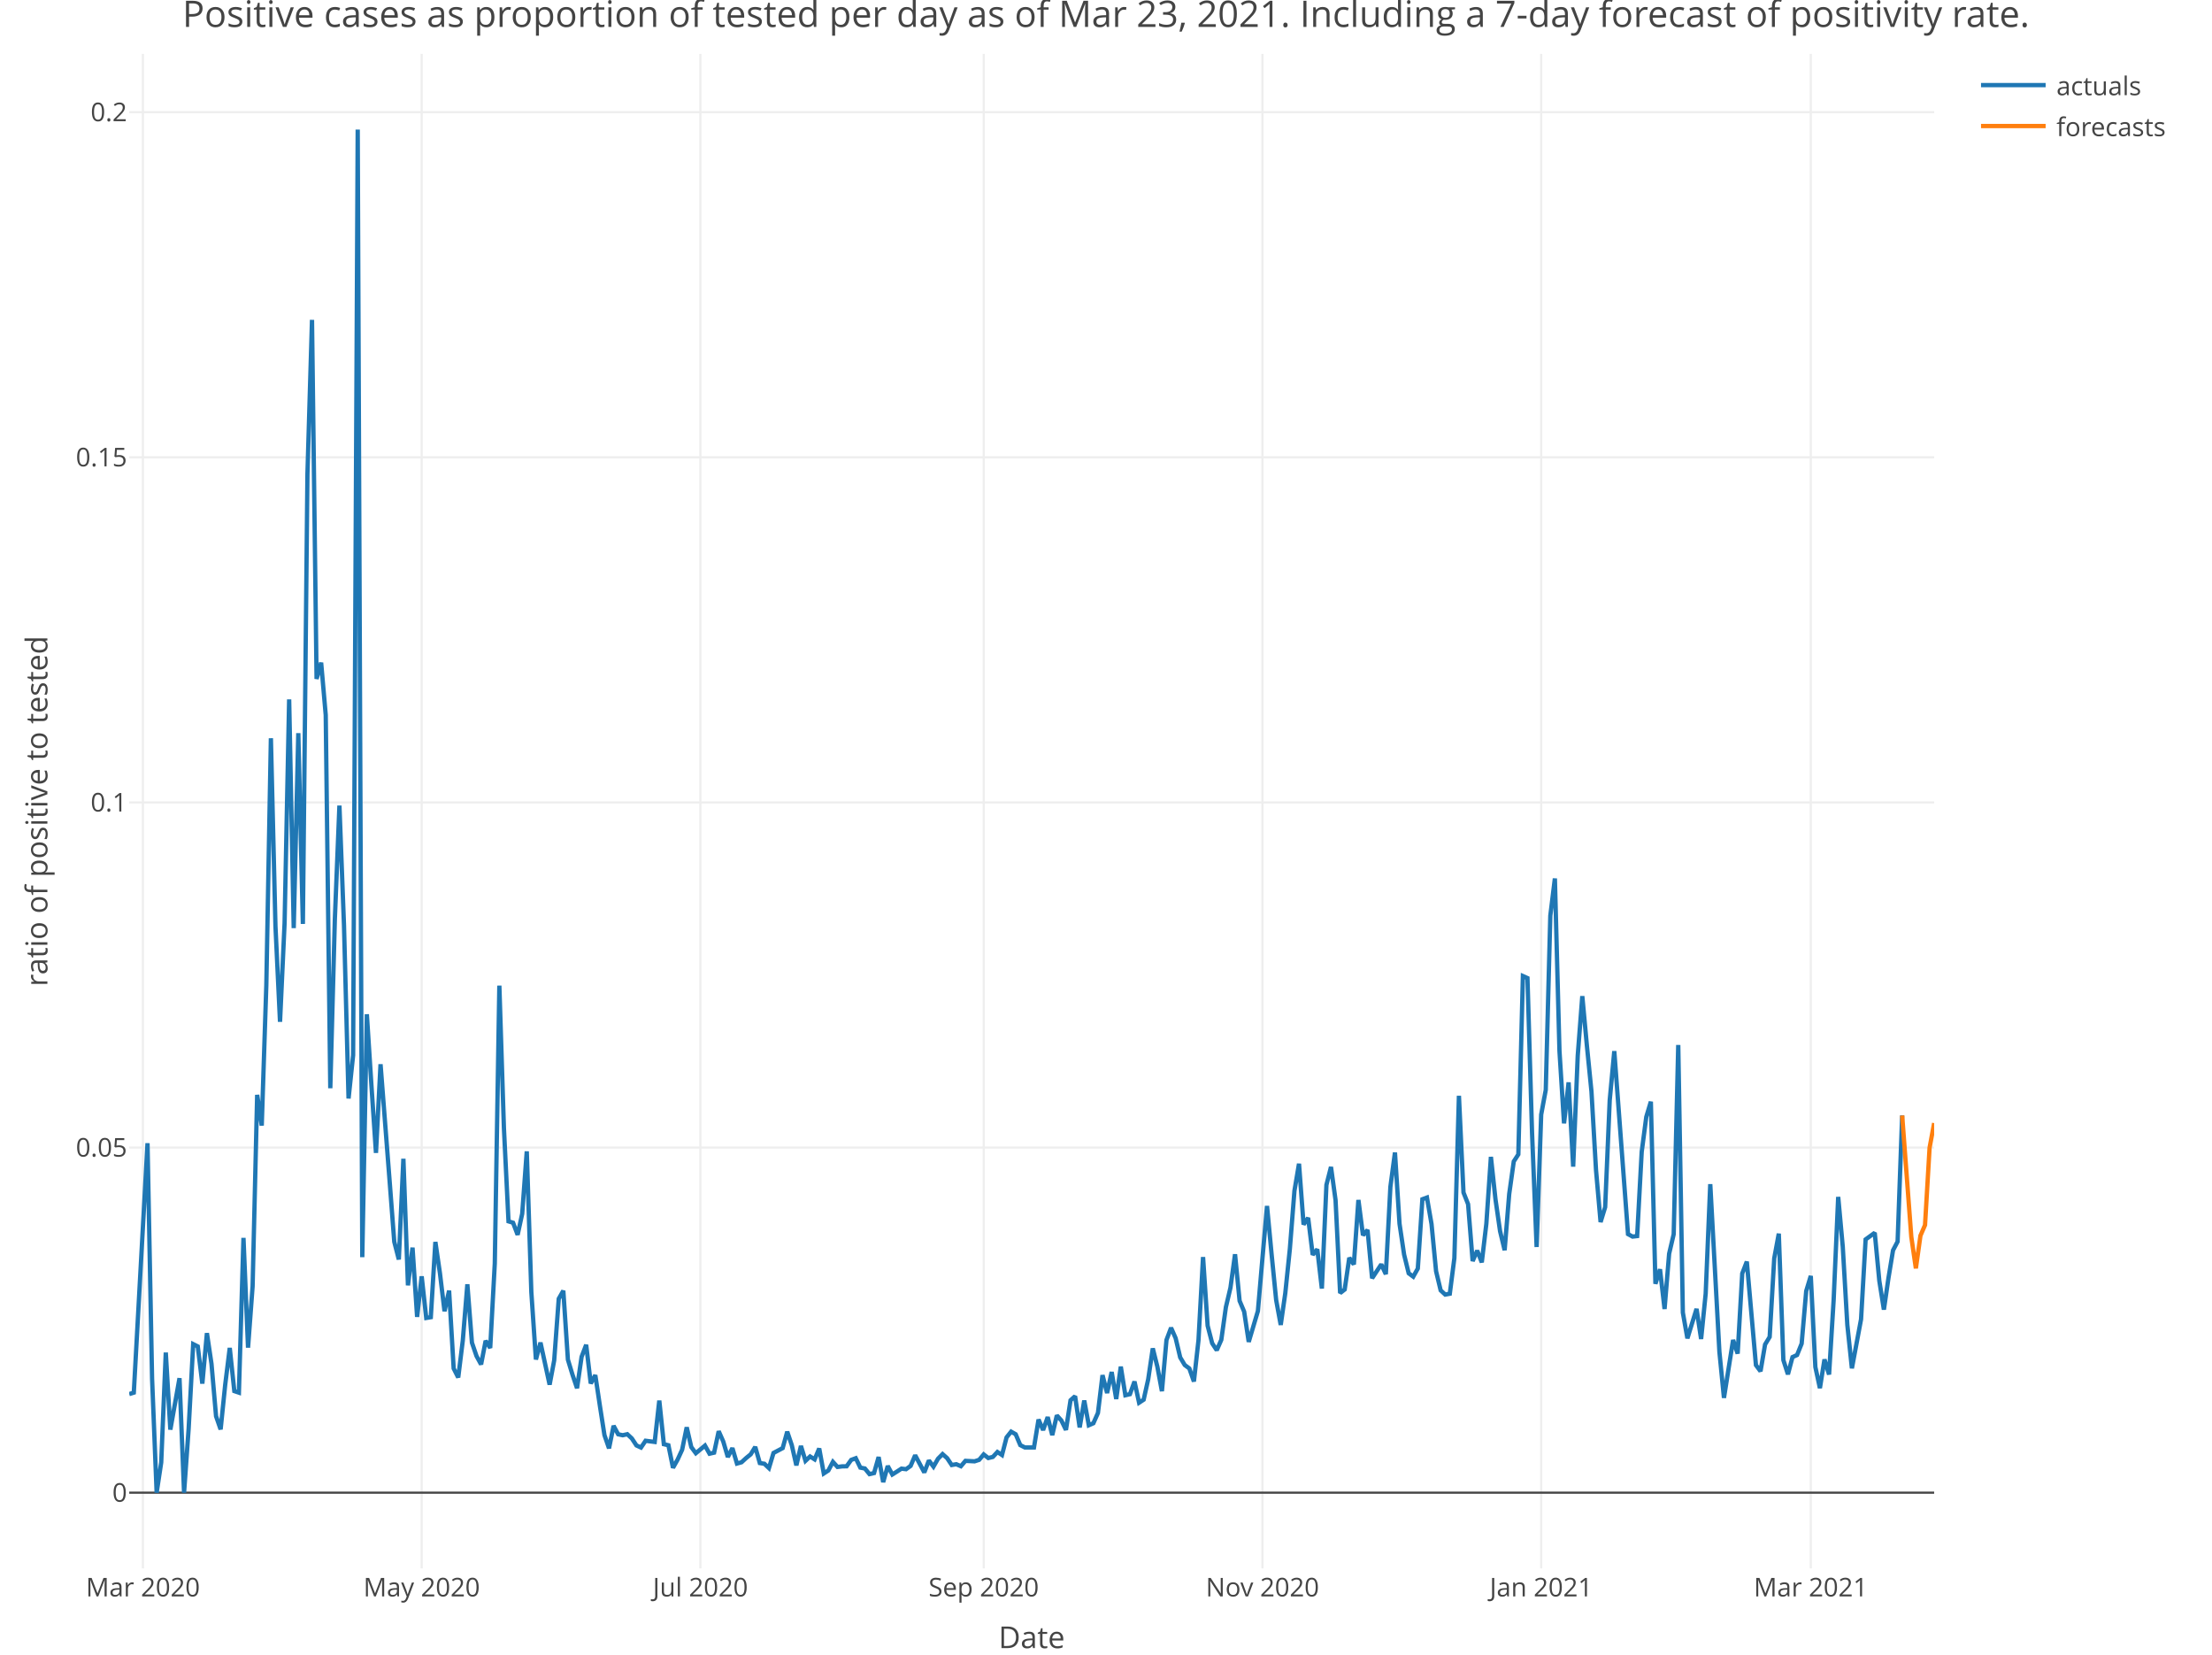
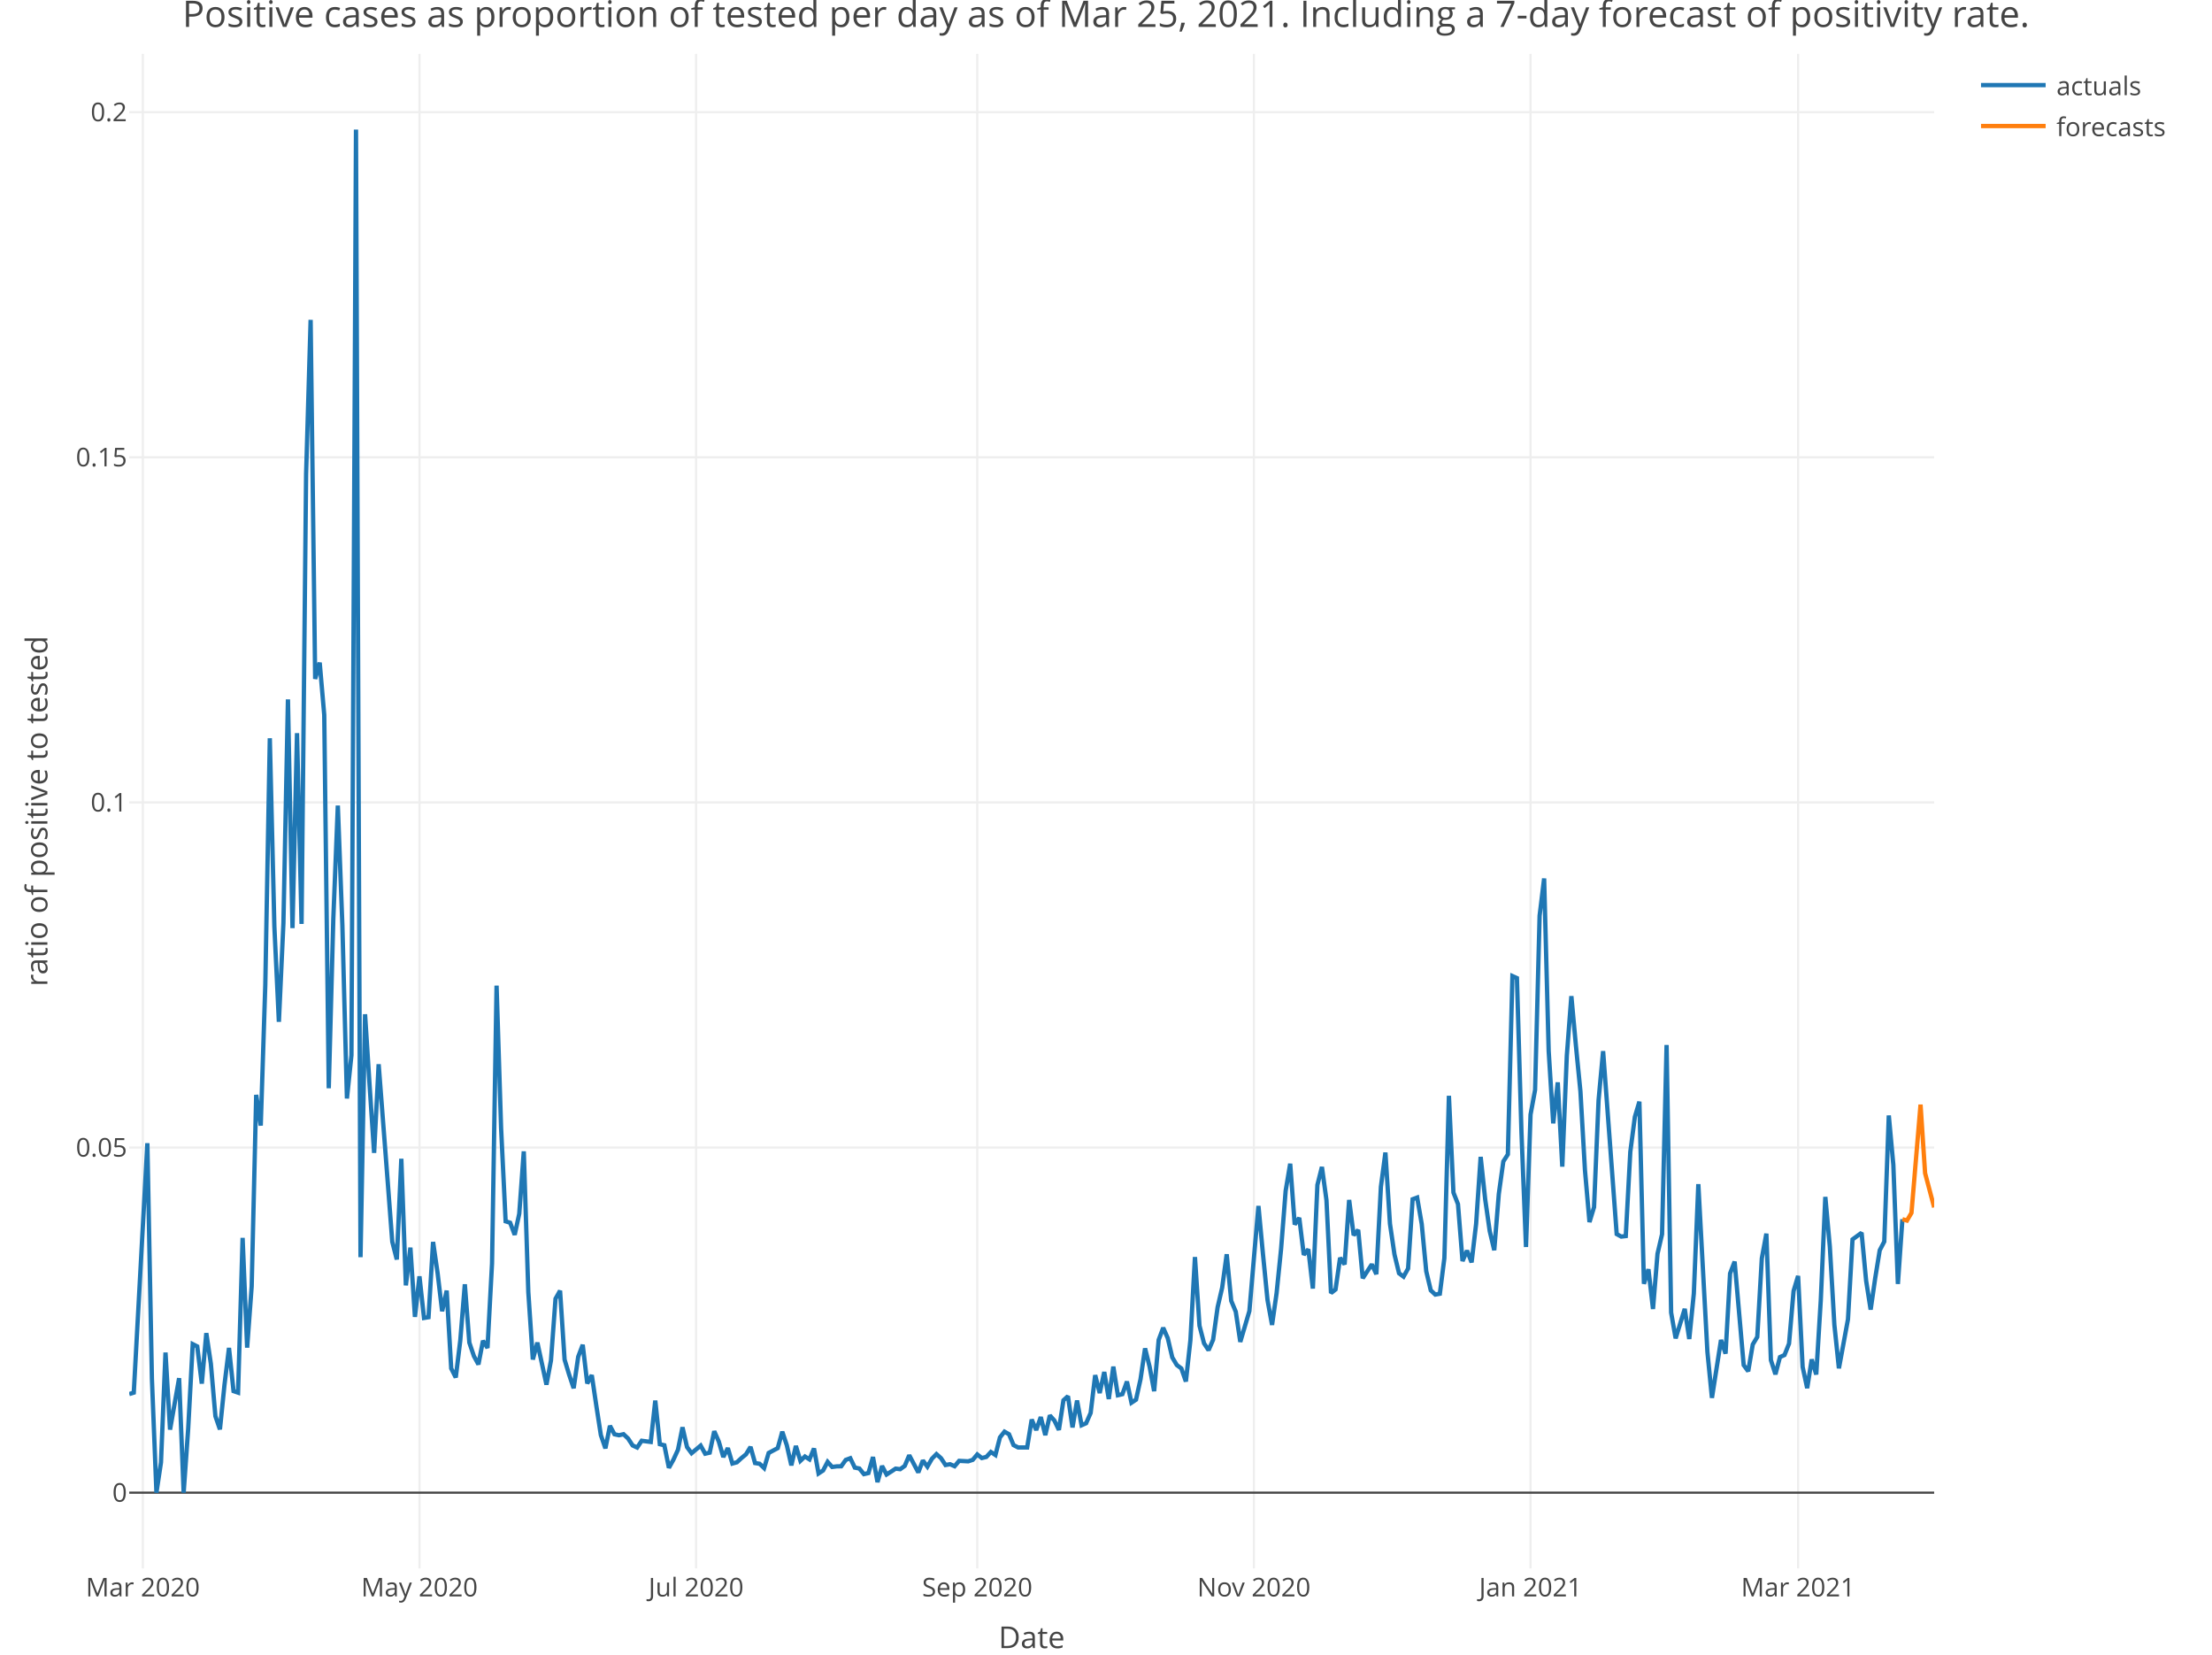
<svg xmlns="http://www.w3.org/2000/svg" class="main-svg" width="1027" height="768" style="" viewBox="0 0 1027 768">
  <rect x="0" y="0" width="1027" height="768" style="fill: rgb(255, 255, 255); fill-opacity: 1;" />
-   <defs id="defs-77b682">
+   <defs id="defs-ffeb6c">
    <g class="clips">
-       <clipPath id="clip77b682xyplot" class="plotclip">
+       <clipPath id="clipffeb6cxyplot" class="plotclip">
        <rect width="838" height="703" />
      </clipPath>
-       <clipPath class="axesclip" id="clip77b682x">
+       <clipPath class="axesclip" id="clipffeb6cx">
        <rect x="60" y="0" width="838" height="768" />
      </clipPath>
-       <clipPath class="axesclip" id="clip77b682y">
+       <clipPath class="axesclip" id="clipffeb6cy">
        <rect x="0" y="25" width="1027" height="703" />
      </clipPath>
-       <clipPath class="axesclip" id="clip77b682xy">
+       <clipPath class="axesclip" id="clipffeb6cxy">
        <rect x="60" y="25" width="838" height="703" />
      </clipPath>
    </g>
    <g class="gradients" />
  </defs>
  <g class="bglayer" />
  <g class="layer-below">
    <g class="imagelayer" />
    <g class="shapelayer" />
  </g>
  <g class="cartesianlayer">
    <g class="subplot xy">
      <g class="layer-subplot">
        <g class="shapelayer" />
        <g class="imagelayer" />
      </g>
      <g class="gridlayer">
        <g class="x">
-           <path class="xgrid crisp" transform="translate(66.36,0)" d="M0,25v703" style="stroke: rgb(238, 238, 238); stroke-opacity: 1; stroke-width: 1px;" />
-           <path class="xgrid crisp" transform="translate(195.78,0)" d="M0,25v703" style="stroke: rgb(238, 238, 238); stroke-opacity: 1; stroke-width: 1px;" />
-           <path class="xgrid crisp" transform="translate(325.19,0)" d="M0,25v703" style="stroke: rgb(238, 238, 238); stroke-opacity: 1; stroke-width: 1px;" />
-           <path class="xgrid crisp" transform="translate(456.72,0)" d="M0,25v703" style="stroke: rgb(238, 238, 238); stroke-opacity: 1; stroke-width: 1px;" />
-           <path class="xgrid crisp" transform="translate(586.14,0)" d="M0,25v703" style="stroke: rgb(238, 238, 238); stroke-opacity: 1; stroke-width: 1px;" />
-           <path class="xgrid crisp" transform="translate(715.55,0)" d="M0,25v703" style="stroke: rgb(238, 238, 238); stroke-opacity: 1; stroke-width: 1px;" />
-           <path class="xgrid crisp" transform="translate(840.72,0)" d="M0,25v703" style="stroke: rgb(238, 238, 238); stroke-opacity: 1; stroke-width: 1px;" />
+           <path class="xgrid crisp" transform="translate(66.32,0)" d="M0,25v703" style="stroke: rgb(238, 238, 238); stroke-opacity: 1; stroke-width: 1px;" />
+           <path class="xgrid crisp" transform="translate(194.75,0)" d="M0,25v703" style="stroke: rgb(238, 238, 238); stroke-opacity: 1; stroke-width: 1px;" />
+           <path class="xgrid crisp" transform="translate(323.19,0)" d="M0,25v703" style="stroke: rgb(238, 238, 238); stroke-opacity: 1; stroke-width: 1px;" />
+           <path class="xgrid crisp" transform="translate(453.73,0)" d="M0,25v703" style="stroke: rgb(238, 238, 238); stroke-opacity: 1; stroke-width: 1px;" />
+           <path class="xgrid crisp" transform="translate(582.17,0)" d="M0,25v703" style="stroke: rgb(238, 238, 238); stroke-opacity: 1; stroke-width: 1px;" />
+           <path class="xgrid crisp" transform="translate(710.61,0)" d="M0,25v703" style="stroke: rgb(238, 238, 238); stroke-opacity: 1; stroke-width: 1px;" />
+           <path class="xgrid crisp" transform="translate(834.83,0)" d="M0,25v703" style="stroke: rgb(238, 238, 238); stroke-opacity: 1; stroke-width: 1px;" />
        </g>
        <g class="y">
          <path class="ygrid crisp" transform="translate(0,532.65)" d="M60,0h838" style="stroke: rgb(238, 238, 238); stroke-opacity: 1; stroke-width: 1px;" />
          <path class="ygrid crisp" transform="translate(0,372.46)" d="M60,0h838" style="stroke: rgb(238, 238, 238); stroke-opacity: 1; stroke-width: 1px;" />
          <path class="ygrid crisp" transform="translate(0,212.26)" d="M60,0h838" style="stroke: rgb(238, 238, 238); stroke-opacity: 1; stroke-width: 1px;" />
          <path class="ygrid crisp" transform="translate(0,52.06)" d="M60,0h838" style="stroke: rgb(238, 238, 238); stroke-opacity: 1; stroke-width: 1px;" />
        </g>
      </g>
      <g class="zerolinelayer">
        <path class="yzl zl crisp" transform="translate(0,692.85)" d="M60,0h838" style="stroke: rgb(68, 68, 68); stroke-opacity: 1; stroke-width: 1px;" />
      </g>
      <path class="xlines-below" />
      <path class="ylines-below" />
      <g class="overlines-below" />
      <g class="xaxislayer-below" />
      <g class="yaxislayer-below" />
      <g class="overaxes-below" />
-       <g class="plot" transform="translate(60, 25)" clip-path="url('#clip77b682xyplot')">
+       <g class="plot" transform="translate(60, 25)" clip-path="url('#clipffeb6cxyplot')">
        <g class="scatterlayer mlayer">
-           <g class="trace scatter trace5e4c7c" style="stroke-miterlimit: 2; opacity: 1;">
+           <g class="trace scatter trace2c03f6" style="stroke-miterlimit: 2; opacity: 1;">
            <g class="fills" />
            <g class="errorbars" />
            <g class="lines">
-               <path class="js-line" d="M0,622.08L2.12,621.42L8.49,505.63L10.61,614.89L12.73,667.85L14.85,653.8L16.97,602.8L19.09,638.59L23.34,614.7L25.46,667.85L27.58,638.18L29.7,598.9L31.82,599.97L33.94,617.23L36.07,593.79L38.19,608L40.31,632.36L42.43,638.47L44.55,617.81L46.67,600.66L48.79,620.7L50.92,621.42L53.04,549.58L55.16,600.54L57.28,572.07L59.4,483.2L61.52,497.46L63.65,432.27L65.77,317.67L67.89,404.9L70.01,449.29L72.13,403.44L74.25,299.64L76.37,405.8L78.5,315.31L80.62,403.85L82.74,194.99L84.86,123.47L86.98,290.13L89.1,282.57L91.23,306.88L93.35,480.13L95.47,401.54L97.59,348.91L99.71,404.5L101.83,484.89L103.95,464.79L106.08,35.15L108.2,558.54L110.32,445.78L112.44,478.64L114.56,510.14L116.68,468.98L120.93,523.68L123.05,551.37L125.17,559.61L127.29,512.85L129.41,571.63L131.53,554.1L133.66,586.26L135.78,567.44L137.9,586.75L140.02,586.4L142.14,551.47L144.26,566L146.38,583.63L148.51,574.06L150.63,610.19L152.75,614.38L154.87,597.21L156.99,571.12L159.11,598.21L161.24,604.43L163.36,608.32L165.48,597.34L167.6,600.68L169.72,561.46L171.84,432.5L173.96,498.58L176.09,541.9L178.21,542.55L180.33,548.15L182.45,538.38L184.57,509.42L186.69,574.73L188.82,606.03L190.94,598.19L195.18,617.71L197.3,606.46L199.42,577.83L201.54,574.11L203.67,606.1L205.79,613.07L207.91,619.36L210.03,604.76L212.15,599.22L214.27,617.15L216.39,613.3L218.52,627.52L220.64,641.13L222.76,647.27L224.88,636.81L227,640.74L229.12,641.19L231.25,640.71L233.37,642.7L235.49,645.92L237.61,646.9L239.73,643.75L243.97,644.3L246.1,625.1L248.22,645.35L250.34,645.84L252.46,656.3L254.58,652.54L256.7,647.93L258.83,637.5L260.95,646.68L263.07,649.53L267.31,646L269.43,649.76L271.55,649.27L273.68,639.33L275.8,644.1L277.92,651.29L280.04,647.16L282.16,654.33L284.28,653.74L286.41,651.78L288.53,650.06L290.65,646.61L292.77,654.1L294.89,654.43L297.01,656.44L299.13,649.41L303.38,647.17L305.5,639.54L307.62,645.81L309.74,655.16L311.86,646.16L313.98,653.06L316.11,651.06L318.23,652.39L320.35,647.33L322.47,658.93L324.59,657.55L326.71,653.55L328.84,655.91L330.96,655.64L333.08,655.6L335.2,652.64L337.32,651.86L339.44,656.22L341.56,656.63L343.69,659.23L345.81,658.74L347.93,651.31L350.05,662.95L352.17,655.46L354.29,659.41L356.42,658.07L358.54,656.69L360.66,656.95L362.78,655.44L364.9,650.49L369.14,658.45L371.27,652.9L373.39,655.77L375.51,652.09L377.63,649.95L379.75,651.84L381.87,655.01L383.99,654.64L386.12,655.57L388.24,653.08L392.48,653.3L394.6,652.61L396.72,650.1L398.85,651.77L400.97,651.26L403.09,648.97L405.21,650.37L407.33,642.19L409.45,639.53L411.57,640.73L413.7,645.77L415.82,646.85L420.06,646.86L422.18,633.9L424.3,638.78L426.43,632.76L428.55,641.13L430.67,631.99L432.79,634.36L434.91,638.71L437.03,624.97L439.15,623.07L441.28,637.56L443.4,625.07L445.52,636.55L447.64,635.62L449.76,630.84L451.88,613.3L454.01,621.6L456.13,611.84L458.25,624.37L460.37,609.35L462.49,622.62L464.61,622.13L466.73,616.26L468.86,626.08L470.98,624.69L473.1,615.19L475.22,600.87L477.34,609.34L479.46,620.74L481.58,596.96L483.71,591.32L485.83,596.12L487.95,605.07L490.07,608.61L492.19,610.18L494.31,616.24L496.44,597.06L498.56,558.47L500.68,590.32L502.8,598.51L504.92,601.72L507.04,596.88L509.16,581.74L511.29,572.69L513.41,557.19L515.53,578.81L517.65,583.84L519.77,597.85L524.02,583.55L526.14,559.02L528.26,534.77L530.38,557.15L532.5,578.42L534.62,589.98L536.74,575.25L538.87,554.62L540.99,527.74L543.11,515.16L545.23,543.38L547.35,540.29L549.47,557.44L551.59,554.88L553.72,573.11L555.84,525L557.96,516.66L560.08,532.08L562.2,575.19L564.32,573.54L566.45,558.83L568.57,561.9L570.69,531.98L572.81,548.35L574.93,545.91L577.05,568.32L581.3,561.88L583.42,566.43L585.54,525.89L587.66,509.97L589.78,543.03L591.9,557.32L594.03,566.01L596.15,567.58L598.27,563.81L600.39,531.65L602.51,530.86L604.63,543.11L606.75,565.06L608.88,573.94L611,575.9L613.12,575.51L615.24,558.98L617.36,483.63L619.48,528.53L621.61,533.92L623.73,560.34L625.85,555.49L627.97,560.95L630.09,543.05L632.21,511.99L634.33,531.69L636.46,546.47L638.58,555.31L640.7,529.24L642.82,514.11L644.94,510.83L647.06,428.06L649.18,429L651.31,500.87L653.43,553.82L655.55,492.37L657.67,480.92L659.79,400.04L661.91,382.75L664.04,462.85L666.16,496.43L668.28,477.4L670.4,516.53L672.52,464.99L674.64,437.37L676.76,460.25L678.89,481.58L681.01,518.12L683.13,542.24L685.25,535.31L687.37,485.67L689.49,462.9L695.86,547.82L697.98,548.98L700.1,548.74L702.22,509.64L704.34,493.44L706.47,486.36L708.59,570.9L710.71,564.15L712.83,582.6L714.95,556.94L717.07,547.88L719.19,460.05L721.32,584.25L723.44,596.21L727.68,582.53L729.8,596.52L731.92,575.5L734.05,524.65L738.29,602.43L740.41,623.85L744.65,596.97L746.77,603.31L748.9,566.1L751.02,560.6L755.26,608.64L757.38,611.49L759.5,599.06L761.63,595.56L763.75,559.07L765.87,547.61L767.99,606.29L770.11,612.9L772.23,604.92L774.35,603.95L776.48,598.67L778.6,574.24L780.72,567.25L782.84,609.51L784.96,619.33L787.08,606L789.21,613L791.33,578.51L793.45,530.56L795.57,553.71L797.69,589.98L799.81,610.13L804.06,587.36L806.18,550.3L810.42,547.22L812.54,569.5L814.66,582.88L816.78,568.25L818.91,555.34L821.03,551.3L823.15,492.76" style="vector-effect: non-scaling-stroke; fill: none; stroke: rgb(31, 119, 180); stroke-opacity: 1; stroke-width: 2px; opacity: 1;" />
+               <path class="js-line" d="M0,622.08L2.11,621.42L8.42,505.63L10.53,614.89L12.63,667.85L14.74,653.8L16.84,602.8L18.95,638.59L23.16,614.7L25.27,667.85L27.37,638.18L29.48,598.9L31.58,599.97L33.69,617.23L35.79,593.79L37.9,608L40.01,632.36L42.11,638.47L44.22,617.81L46.32,600.66L48.43,620.7L50.53,621.42L52.64,549.58L54.74,600.54L56.85,572.07L58.95,483.2L61.06,497.46L63.17,432.27L65.27,317.67L67.38,404.9L69.48,449.29L71.59,403.44L73.69,299.64L75.8,405.8L77.9,315.31L80.01,403.85L82.12,194.99L84.22,123.47L86.33,290.13L88.43,282.57L90.54,306.88L92.64,480.13L94.75,401.54L96.85,348.91L98.96,404.5L101.07,484.89L103.17,464.79L105.28,35.15L107.38,558.54L109.49,445.78L111.59,478.64L113.7,510.14L115.8,468.98L120.02,523.68L122.12,551.37L124.23,559.61L126.33,512.85L128.44,571.63L130.54,554.1L132.65,586.26L134.75,567.44L136.86,586.75L138.96,586.4L141.07,551.47L143.18,566L145.28,583.63L147.39,574.06L149.49,610.19L151.6,614.38L153.7,597.21L155.81,571.12L157.91,598.21L160.02,604.43L162.13,608.32L164.23,597.34L166.34,600.68L168.44,561.46L170.55,432.5L172.65,498.58L174.76,541.9L176.86,542.55L178.97,548.15L181.08,538.38L183.18,509.42L185.29,574.73L187.39,606.03L189.5,598.19L193.71,617.71L195.81,606.46L197.92,577.83L200.03,574.11L202.13,606.1L204.24,613.07L206.34,619.36L208.45,604.76L210.55,599.22L212.66,617.15L214.76,613.3L216.87,627.52L218.97,641.13L221.08,647.27L223.19,636.81L225.29,640.74L227.4,641.19L229.5,640.71L231.61,642.7L233.71,645.92L235.82,646.9L237.92,643.75L242.14,644.3L244.24,625.1L246.35,645.35L248.45,645.84L250.56,656.3L252.66,652.54L254.77,647.93L256.87,637.5L258.98,646.68L261.09,649.53L265.3,646L267.4,649.76L269.51,649.27L271.61,639.33L273.72,644.1L275.82,651.29L277.93,647.16L280.04,654.33L282.14,653.74L284.25,651.78L286.35,650.06L288.46,646.61L290.56,654.1L292.67,654.43L294.77,656.44L296.88,649.41L301.09,647.17L303.2,639.54L305.3,645.81L307.41,655.16L309.51,646.16L311.62,653.06L313.72,651.06L315.83,652.39L317.93,647.33L320.04,658.93L322.15,657.55L324.25,653.55L326.36,655.91L328.46,655.64L330.57,655.6L332.67,652.64L334.78,651.86L336.88,656.22L338.99,656.63L341.1,659.23L343.2,658.74L345.31,651.31L347.41,662.95L349.52,655.46L351.62,659.41L353.73,658.07L355.83,656.69L357.94,656.95L360.05,655.44L362.15,650.49L366.36,658.45L368.47,652.9L370.57,655.77L372.68,652.09L374.78,649.95L376.89,651.84L378.99,655.01L381.1,654.64L383.21,655.57L385.31,653.08L389.52,653.3L391.63,652.61L393.73,650.1L395.84,651.77L397.94,651.26L400.05,648.97L402.16,650.37L404.26,642.19L406.37,639.53L408.47,640.73L410.58,645.77L412.68,646.85L416.89,646.86L419,633.9L421.11,638.78L423.21,632.76L425.32,641.13L427.42,631.99L429.53,634.36L431.63,638.71L433.74,624.97L435.84,623.07L437.95,637.56L440.06,625.07L442.16,636.55L444.27,635.62L446.37,630.84L448.48,613.3L450.58,621.6L452.69,611.84L454.79,624.37L456.9,609.35L459.01,622.62L461.11,622.13L463.22,616.26L465.32,626.08L467.43,624.69L469.53,615.19L471.64,600.87L473.74,609.34L475.85,620.74L477.95,596.96L480.06,591.32L482.17,596.12L484.27,605.07L486.38,608.61L488.48,610.18L490.59,616.24L492.69,597.06L494.8,558.47L496.9,590.32L499.01,598.51L501.12,601.72L503.22,596.88L505.33,581.74L507.43,572.69L509.54,557.19L511.64,578.81L513.75,583.84L515.85,597.85L520.07,583.55L522.17,559.02L524.28,534.77L526.38,557.15L528.49,578.42L530.59,589.98L532.7,575.25L534.8,554.62L536.91,527.74L539.02,515.16L541.12,543.38L543.23,540.29L545.33,557.44L547.44,554.88L549.54,573.11L551.65,525L553.75,516.66L555.86,532.08L557.96,575.19L560.07,573.54L562.18,558.83L564.28,561.9L566.39,531.98L568.49,548.35L570.6,545.91L572.7,568.32L576.91,561.88L579.02,566.43L581.13,525.89L583.23,509.97L585.34,543.03L587.44,557.32L589.55,566.01L591.65,567.58L593.76,563.81L595.86,531.65L597.97,530.86L600.08,543.11L602.18,565.06L604.29,573.94L606.39,575.9L608.5,575.51L610.6,558.98L612.71,483.63L614.81,528.53L616.92,533.92L619.03,560.34L621.13,555.49L623.24,560.95L625.34,543.05L627.45,511.99L629.55,531.69L631.66,546.47L633.76,555.31L635.87,529.24L637.97,514.11L640.08,510.83L642.19,428.06L644.29,429L646.4,500.87L648.5,553.82L650.61,492.37L652.71,480.92L654.82,400.04L656.92,382.75L659.03,462.85L661.14,496.43L663.24,477.4L665.35,516.53L667.45,464.99L669.56,437.37L671.66,460.25L673.77,481.58L675.87,518.12L677.98,542.24L680.09,535.31L682.19,485.67L684.3,462.9L690.61,547.82L692.72,548.98L694.82,548.74L696.93,509.64L699.04,493.44L701.14,486.36L703.25,570.9L705.35,564.15L707.46,582.6L709.56,556.94L711.67,547.88L713.77,460.05L715.88,584.25L717.98,596.21L722.2,582.53L724.3,596.52L726.41,575.5L728.51,524.65L732.72,602.43L734.83,623.85L739.04,596.97L741.15,603.31L743.25,566.1L745.36,560.6L749.57,608.64L751.67,611.49L753.78,599.06L755.88,595.56L757.99,559.07L760.1,547.61L762.2,606.29L764.31,612.9L766.41,604.92L768.52,603.95L770.62,598.67L772.73,574.24L774.83,567.25L776.94,609.51L779.05,619.33L781.15,606L783.26,613L785.36,578.51L787.47,530.56L789.57,553.71L791.68,589.98L793.78,610.13L797.99,587.36L800.1,550.3L804.31,547.22L806.42,569.5L808.52,582.88L810.63,568.25L812.73,555.34L814.84,551.3L816.94,492.76L819.05,515.7L821.16,570.98L823.26,540.92" style="vector-effect: non-scaling-stroke; fill: none; stroke: rgb(31, 119, 180); stroke-opacity: 1; stroke-width: 2px; opacity: 1;" />
            </g>
            <g class="points" />
            <g class="text" />
          </g>
-           <g class="trace scatter trace111770" style="stroke-miterlimit: 2; opacity: 1;">
+           <g class="trace scatter traceffe199" style="stroke-miterlimit: 2; opacity: 1;">
            <g class="fills" />
            <g class="errorbars" />
            <g class="lines">
-               <path class="js-line" d="M823.15,492.76L827.39,549.1L829.51,563.74L831.64,548.54L833.76,543.63L835.88,507.77L838,496.29" style="vector-effect: non-scaling-stroke; fill: none; stroke: rgb(255, 127, 14); stroke-opacity: 1; stroke-width: 2px; opacity: 1;" />
+               <path class="js-line" d="M823.26,540.92L825.37,541.54L827.47,537.98L831.68,487.72L833.79,519.53L838,535.42" style="vector-effect: non-scaling-stroke; fill: none; stroke: rgb(255, 127, 14); stroke-opacity: 1; stroke-width: 2px; opacity: 1;" />
            </g>
            <g class="points" />
            <g class="text" />
          </g>
        </g>
      </g>
      <g class="overplot" />
      <path class="xlines-above crisp" style="fill: none;" d="M0,0" />
      <path class="ylines-above crisp" style="fill: none;" d="M0,0" />
      <g class="overlines-above" />
      <g class="xaxislayer-above">
        <g class="xtick">
-           <text text-anchor="middle" x="0" y="741" transform="translate(66.36,0)" style="font-family: 'Open Sans', verdana, arial, sans-serif; font-size: 12px; fill: rgb(68, 68, 68); fill-opacity: 1; white-space: pre;">Mar 2020</text>
+           <text text-anchor="middle" x="0" y="741" transform="translate(66.32,0)" style="font-family: 'Open Sans', verdana, arial, sans-serif; font-size: 12px; fill: rgb(68, 68, 68); fill-opacity: 1; white-space: pre;">Mar 2020</text>
        </g>
        <g class="xtick">
-           <text text-anchor="middle" x="0" y="741" transform="translate(195.78,0)" style="font-family: 'Open Sans', verdana, arial, sans-serif; font-size: 12px; fill: rgb(68, 68, 68); fill-opacity: 1; white-space: pre;">May 2020</text>
+           <text text-anchor="middle" x="0" y="741" transform="translate(194.75,0)" style="font-family: 'Open Sans', verdana, arial, sans-serif; font-size: 12px; fill: rgb(68, 68, 68); fill-opacity: 1; white-space: pre;">May 2020</text>
        </g>
        <g class="xtick">
-           <text text-anchor="middle" x="0" y="741" transform="translate(325.19,0)" style="font-family: 'Open Sans', verdana, arial, sans-serif; font-size: 12px; fill: rgb(68, 68, 68); fill-opacity: 1; white-space: pre;">Jul 2020</text>
+           <text text-anchor="middle" x="0" y="741" transform="translate(323.19,0)" style="font-family: 'Open Sans', verdana, arial, sans-serif; font-size: 12px; fill: rgb(68, 68, 68); fill-opacity: 1; white-space: pre;">Jul 2020</text>
        </g>
        <g class="xtick">
-           <text text-anchor="middle" x="0" y="741" transform="translate(456.72,0)" style="font-family: 'Open Sans', verdana, arial, sans-serif; font-size: 12px; fill: rgb(68, 68, 68); fill-opacity: 1; white-space: pre;">Sep 2020</text>
+           <text text-anchor="middle" x="0" y="741" transform="translate(453.73,0)" style="font-family: 'Open Sans', verdana, arial, sans-serif; font-size: 12px; fill: rgb(68, 68, 68); fill-opacity: 1; white-space: pre;">Sep 2020</text>
        </g>
        <g class="xtick">
-           <text text-anchor="middle" x="0" y="741" transform="translate(586.14,0)" style="font-family: 'Open Sans', verdana, arial, sans-serif; font-size: 12px; fill: rgb(68, 68, 68); fill-opacity: 1; white-space: pre;">Nov 2020</text>
+           <text text-anchor="middle" x="0" y="741" transform="translate(582.17,0)" style="font-family: 'Open Sans', verdana, arial, sans-serif; font-size: 12px; fill: rgb(68, 68, 68); fill-opacity: 1; white-space: pre;">Nov 2020</text>
        </g>
        <g class="xtick">
-           <text text-anchor="middle" x="0" y="741" transform="translate(715.55,0)" style="font-family: 'Open Sans', verdana, arial, sans-serif; font-size: 12px; fill: rgb(68, 68, 68); fill-opacity: 1; white-space: pre;">Jan 2021</text>
+           <text text-anchor="middle" x="0" y="741" transform="translate(710.61,0)" style="font-family: 'Open Sans', verdana, arial, sans-serif; font-size: 12px; fill: rgb(68, 68, 68); fill-opacity: 1; white-space: pre;">Jan 2021</text>
        </g>
        <g class="xtick">
-           <text text-anchor="middle" x="0" y="741" transform="translate(840.72,0)" style="font-family: 'Open Sans', verdana, arial, sans-serif; font-size: 12px; fill: rgb(68, 68, 68); fill-opacity: 1; white-space: pre;">Mar 2021</text>
+           <text text-anchor="middle" x="0" y="741" transform="translate(834.83,0)" style="font-family: 'Open Sans', verdana, arial, sans-serif; font-size: 12px; fill: rgb(68, 68, 68); fill-opacity: 1; white-space: pre;">Mar 2021</text>
        </g>
      </g>
      <g class="yaxislayer-above">
        <g class="ytick">
          <text text-anchor="end" x="59" y="4.2" transform="translate(0,692.85)" style="font-family: 'Open Sans', verdana, arial, sans-serif; font-size: 12px; fill: rgb(68, 68, 68); fill-opacity: 1; white-space: pre;">0</text>
        </g>
        <g class="ytick">
          <text text-anchor="end" x="59" y="4.2" transform="translate(0,532.65)" style="font-family: 'Open Sans', verdana, arial, sans-serif; font-size: 12px; fill: rgb(68, 68, 68); fill-opacity: 1; white-space: pre;">0.05</text>
        </g>
        <g class="ytick">
          <text text-anchor="end" x="59" y="4.2" transform="translate(0,372.46)" style="font-family: 'Open Sans', verdana, arial, sans-serif; font-size: 12px; fill: rgb(68, 68, 68); fill-opacity: 1; white-space: pre;">0.1</text>
        </g>
        <g class="ytick">
          <text text-anchor="end" x="59" y="4.2" transform="translate(0,212.26)" style="font-family: 'Open Sans', verdana, arial, sans-serif; font-size: 12px; fill: rgb(68, 68, 68); fill-opacity: 1; white-space: pre;">0.15</text>
        </g>
        <g class="ytick">
          <text text-anchor="end" x="59" y="4.2" transform="translate(0,52.06)" style="font-family: 'Open Sans', verdana, arial, sans-serif; font-size: 12px; fill: rgb(68, 68, 68); fill-opacity: 1; white-space: pre;">0.2</text>
        </g>
      </g>
      <g class="overaxes-above" />
    </g>
  </g>
  <g class="polarlayer" />
  <g class="ternarylayer" />
  <g class="geolayer" />
  <g class="funnelarealayer" />
  <g class="pielayer" />
  <g class="treemaplayer" />
  <g class="sunburstlayer" />
  <g class="glimages" />
-   <defs id="topdefs-77b682">
+   <defs id="topdefs-ffeb6c">
    <g class="clips" />
-     <clipPath id="legend77b682">
+     <clipPath id="legendffeb6c">
      <rect width="102" height="48" x="0" y="0" />
    </clipPath>
  </defs>
  <g class="layer-above">
    <g class="imagelayer" />
    <g class="shapelayer" />
  </g>
  <g class="infolayer">
    <g class="legend" pointer-events="all" transform="translate(914.76, 25)">
      <rect class="bg" shape-rendering="crispEdges" style="stroke: rgb(68, 68, 68); stroke-opacity: 1; fill: rgb(255, 255, 255); fill-opacity: 1; stroke-width: 0px;" width="102" height="48" x="0" y="0" />
-       <g class="scrollbox" transform="translate(0, 0)" clip-path="url('#legend77b682')">
+       <g class="scrollbox" transform="translate(0, 0)" clip-path="url('#legendffeb6c')">
        <g class="groups">
          <g class="traces" style="opacity: 1;" transform="translate(0, 14.5)">
            <text class="legendtext" text-anchor="start" x="40" y="4.68" style="font-family: 'Open Sans', verdana, arial, sans-serif; font-size: 12px; fill: rgb(68, 68, 68); fill-opacity: 1; white-space: pre;">actuals</text>
            <g class="layers" style="opacity: 1;">
              <g class="legendfill" />
              <g class="legendlines">
                <path class="js-line" d="M5,0h30" style="fill: none; stroke: rgb(31, 119, 180); stroke-opacity: 1; stroke-width: 2px;" />
              </g>
              <g class="legendsymbols">
                <g class="legendpoints" />
              </g>
            </g>
            <rect class="legendtoggle" x="0" y="-9.5" width="96.219" height="19" style="fill: rgb(0, 0, 0); fill-opacity: 0;" />
          </g>
          <g class="traces" style="opacity: 1;" transform="translate(0, 33.5)">
            <text class="legendtext" text-anchor="start" x="40" y="4.68" style="font-family: 'Open Sans', verdana, arial, sans-serif; font-size: 12px; fill: rgb(68, 68, 68); fill-opacity: 1; white-space: pre;">forecasts</text>
            <g class="layers" style="opacity: 1;">
              <g class="legendfill" />
              <g class="legendlines">
                <path class="js-line" d="M5,0h30" style="fill: none; stroke: rgb(255, 127, 14); stroke-opacity: 1; stroke-width: 2px;" />
              </g>
              <g class="legendsymbols">
                <g class="legendpoints" />
              </g>
            </g>
            <rect class="legendtoggle" x="0" y="-9.5" width="96.219" height="19" style="fill: rgb(0, 0, 0); fill-opacity: 0;" />
          </g>
        </g>
      </g>
      <rect class="scrollbar" rx="20" ry="3" width="0" height="0" style="fill: rgb(128, 139, 164); fill-opacity: 1;" x="0" y="0" />
    </g>
    <g class="g-gtitle">
-       <text class="gtitle" x="513.5" y="12.5" text-anchor="middle" dy="0em" style="font-family: 'Open Sans', verdana, arial, sans-serif; font-size: 17px; fill: rgb(68, 68, 68); opacity: 1; font-weight: normal; white-space: pre;">Positive cases as proportion of tested per day as of Mar 23, 2021. Including a 7-day forecast of positivity rate.</text>
+       <text class="gtitle" x="513.5" y="12.5" text-anchor="middle" dy="0em" style="font-family: 'Open Sans', verdana, arial, sans-serif; font-size: 17px; fill: rgb(68, 68, 68); opacity: 1; font-weight: normal; white-space: pre;">Positive cases as proportion of tested per day as of Mar 25, 2021. Including a 7-day forecast of positivity rate.</text>
    </g>
    <g class="g-xtitle" transform="translate(0,-15)">
      <text class="xtitle" x="479" y="780" text-anchor="middle" style="font-family: 'Open Sans', verdana, arial, sans-serif; font-size: 14px; fill: rgb(68, 68, 68); opacity: 1; font-weight: normal; white-space: pre;">Date</text>
    </g>
    <g class="g-ytitle">
      <text class="ytitle" transform="rotate(-90,22,376.5)" x="22" y="376.5" text-anchor="middle" style="font-family: 'Open Sans', verdana, arial, sans-serif; font-size: 14px; fill: rgb(68, 68, 68); opacity: 1; font-weight: normal; white-space: pre;">ratio of positive to tested</text>
    </g>
  </g>
</svg>
